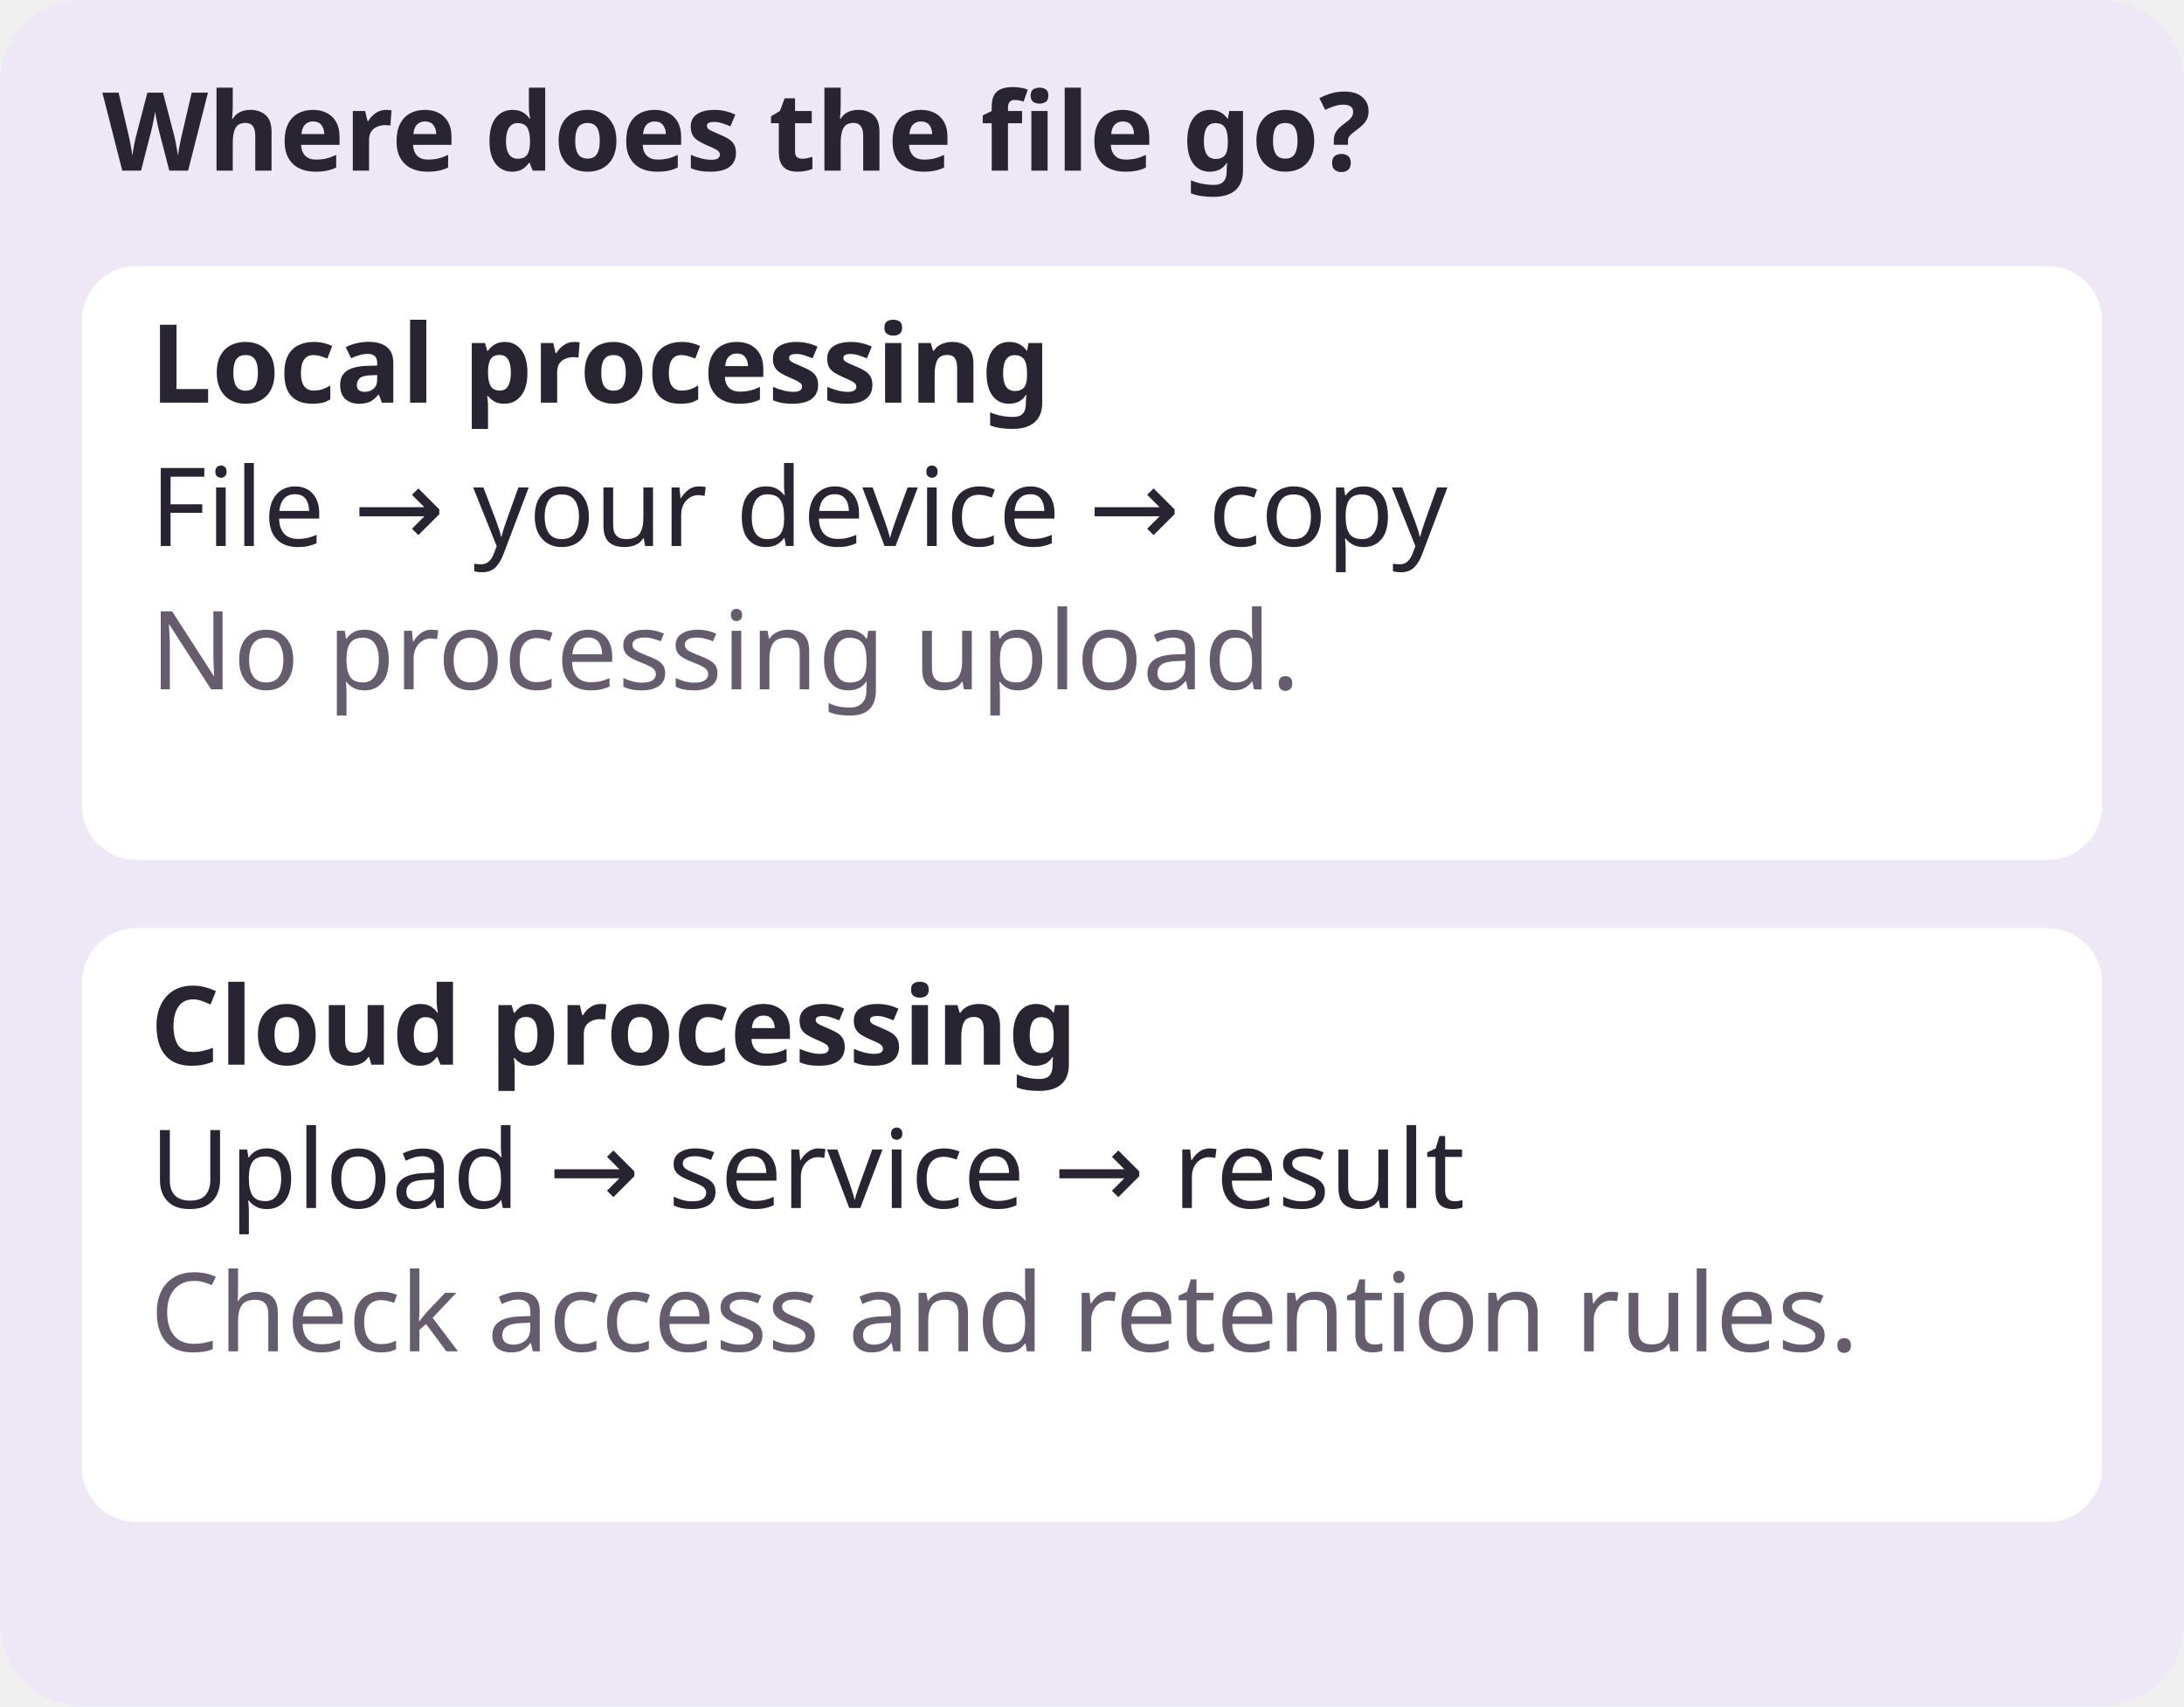
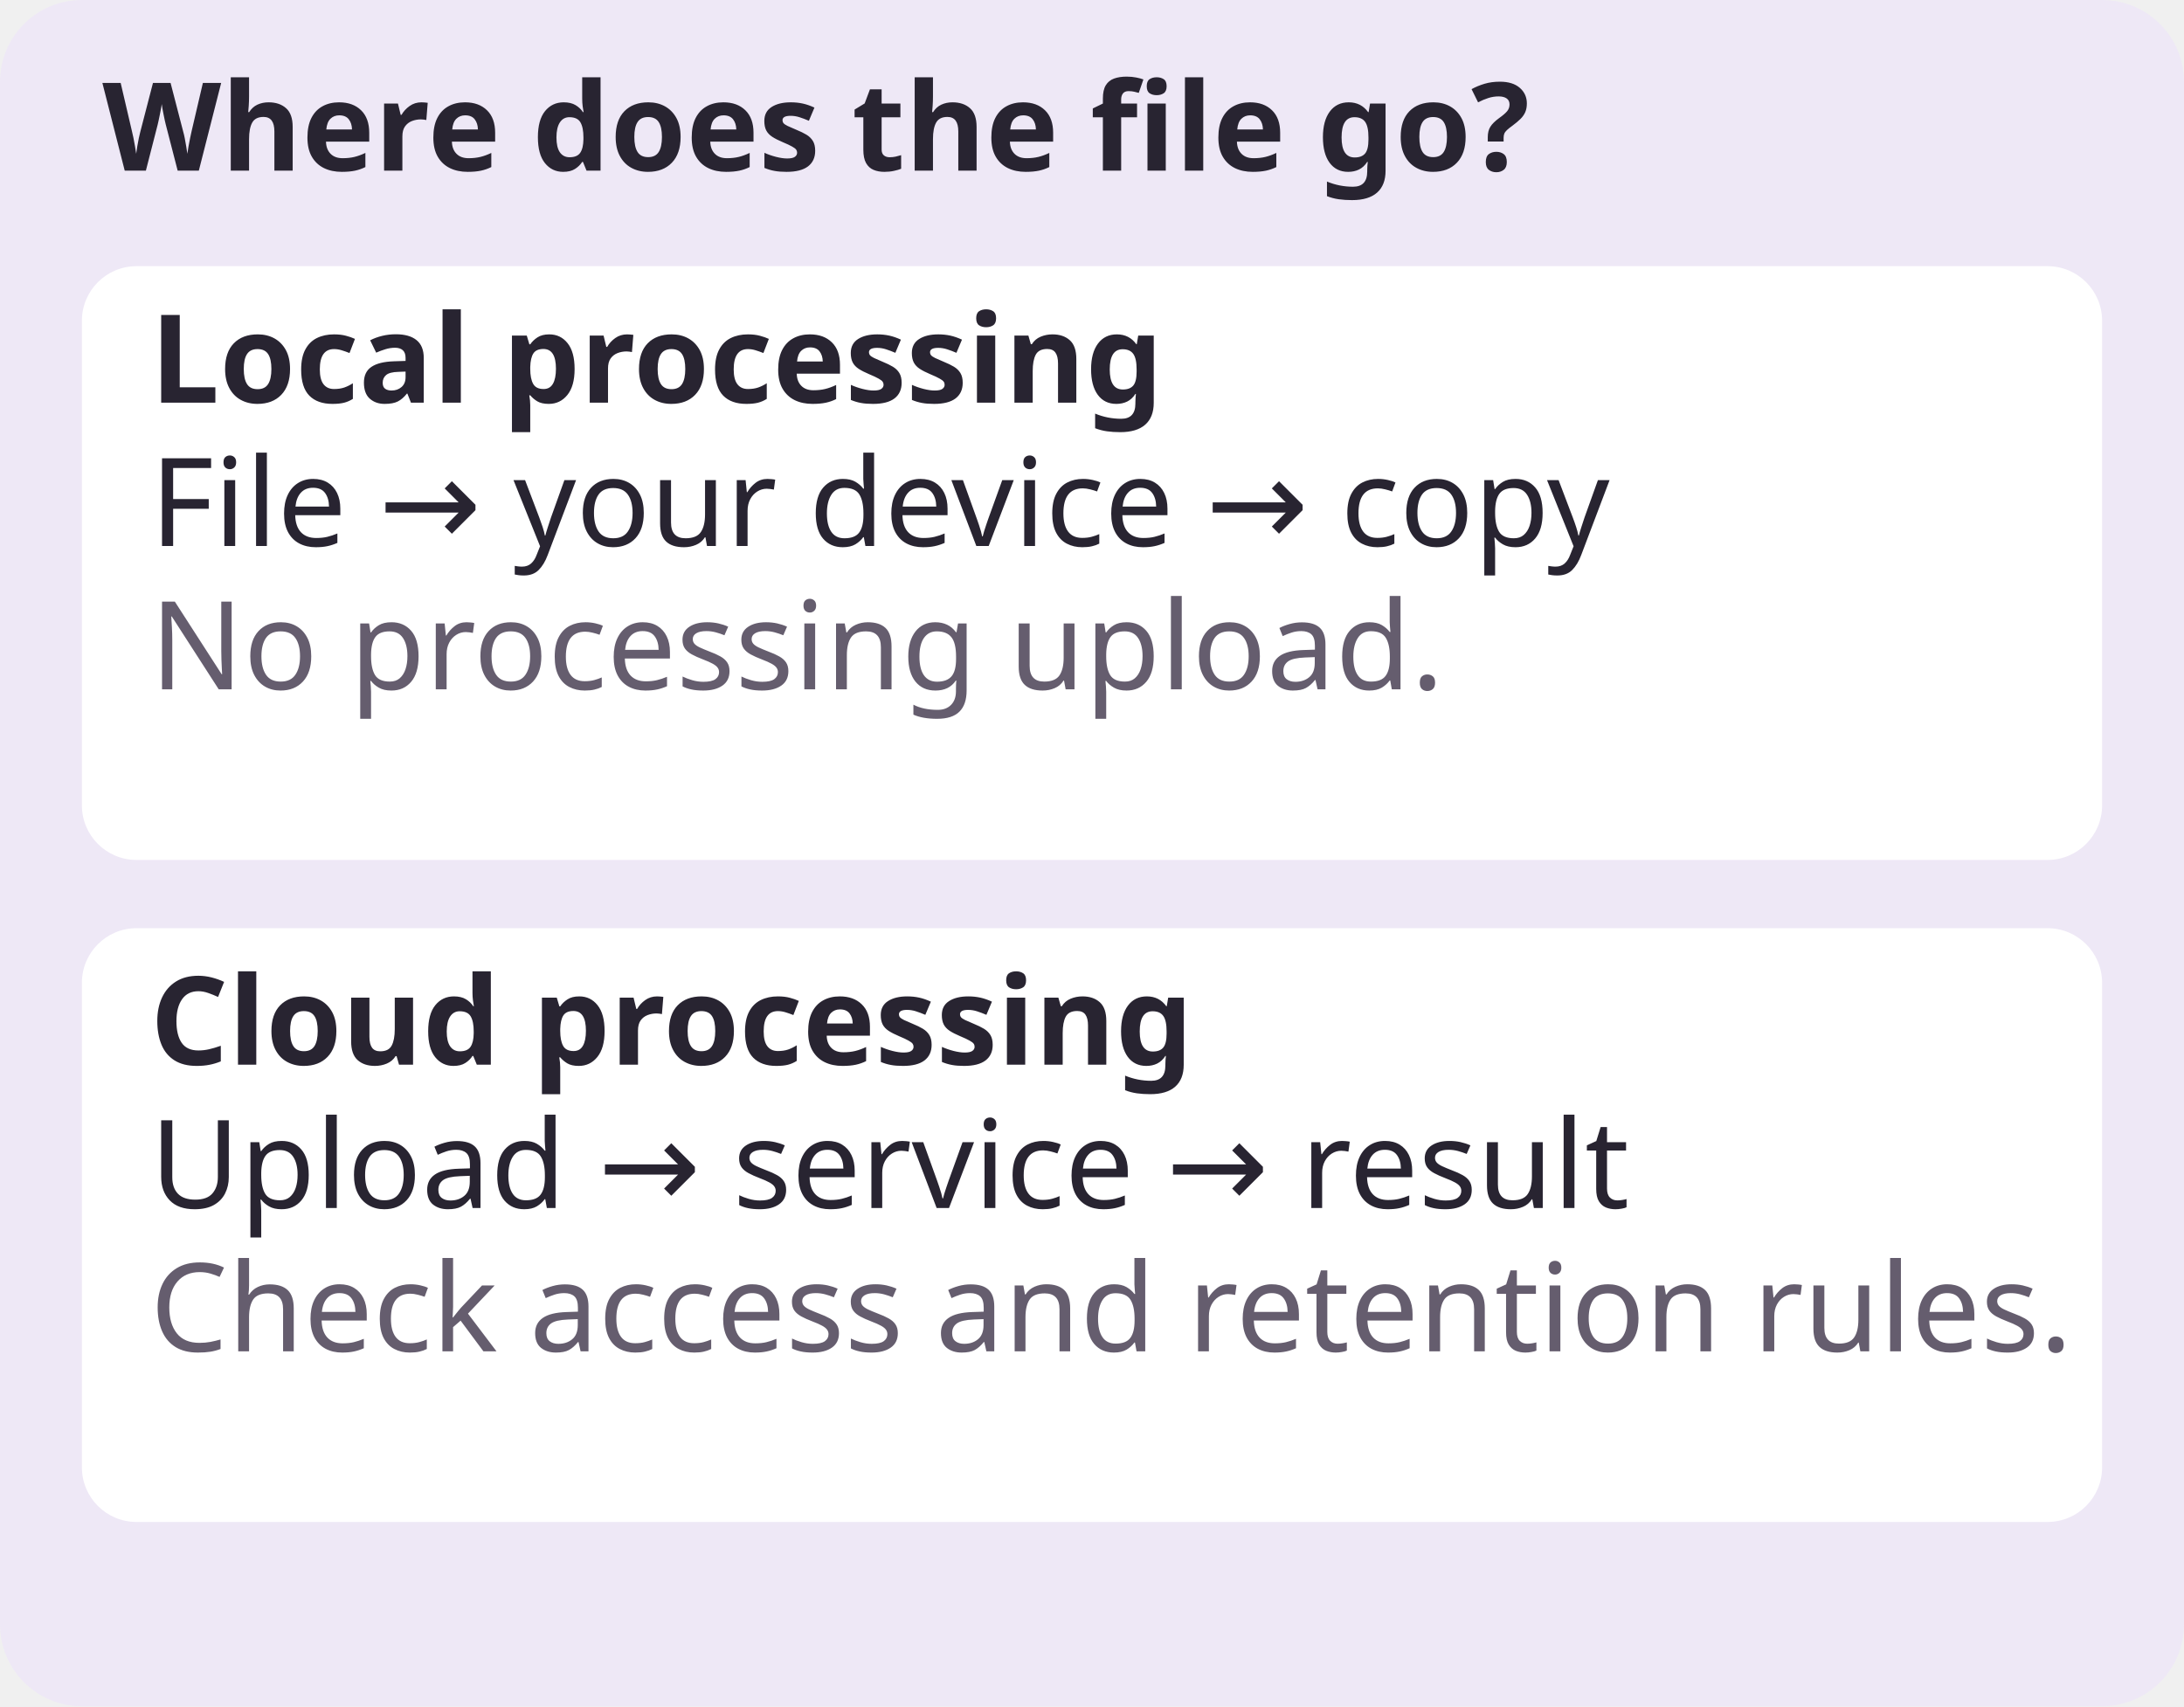
<svg xmlns="http://www.w3.org/2000/svg" width="640" height="500" viewBox="0 0 640 500" role="img" aria-labelledby="title desc">
  <rect width="640" height="500" rx="24" fill="#eee8f6" />
  <g font-family="system-ui,sans-serif" fill="#282431">
-     <text x="30" y="50" font-size="32" font-weight="700">Where does the file go?</text>
+     <text x="30" y="50" font-size="36" font-weight="700">Where does the file go?</text>
    <rect x="24" y="78" width="592" height="174" rx="16" fill="#fff" />
-     <text x="44" y="118" font-size="32" font-weight="700">Local processing</text>
-     <text x="44" y="160" font-size="32">File → your device → copy</text>
-     <text x="44" y="202" font-size="32" fill="#655d6e">No processing upload.</text>
+     <text x="44" y="118" font-size="36" font-weight="700">Local processing</text>
+     <text x="44" y="160" font-size="36">File → your device → copy</text>
+     <text x="44" y="202" font-size="36" fill="#655d6e">No processing upload.</text>
    <rect x="24" y="272" width="592" height="174" rx="16" fill="#fff" />
-     <text x="44" y="312" font-size="32" font-weight="700">Cloud processing</text>
-     <text x="44" y="354" font-size="32">Upload → service → result</text>
-     <text x="44" y="396" font-size="32" fill="#655d6e">Check access and retention rules.</text>
+     <text x="44" y="312" font-size="36" font-weight="700">Cloud processing</text>
+     <text x="44" y="354" font-size="36">Upload → service → result</text>
+     <text x="44" y="396" font-size="36" fill="#655d6e">Check access and retention rules.</text>
  </g>
</svg>
